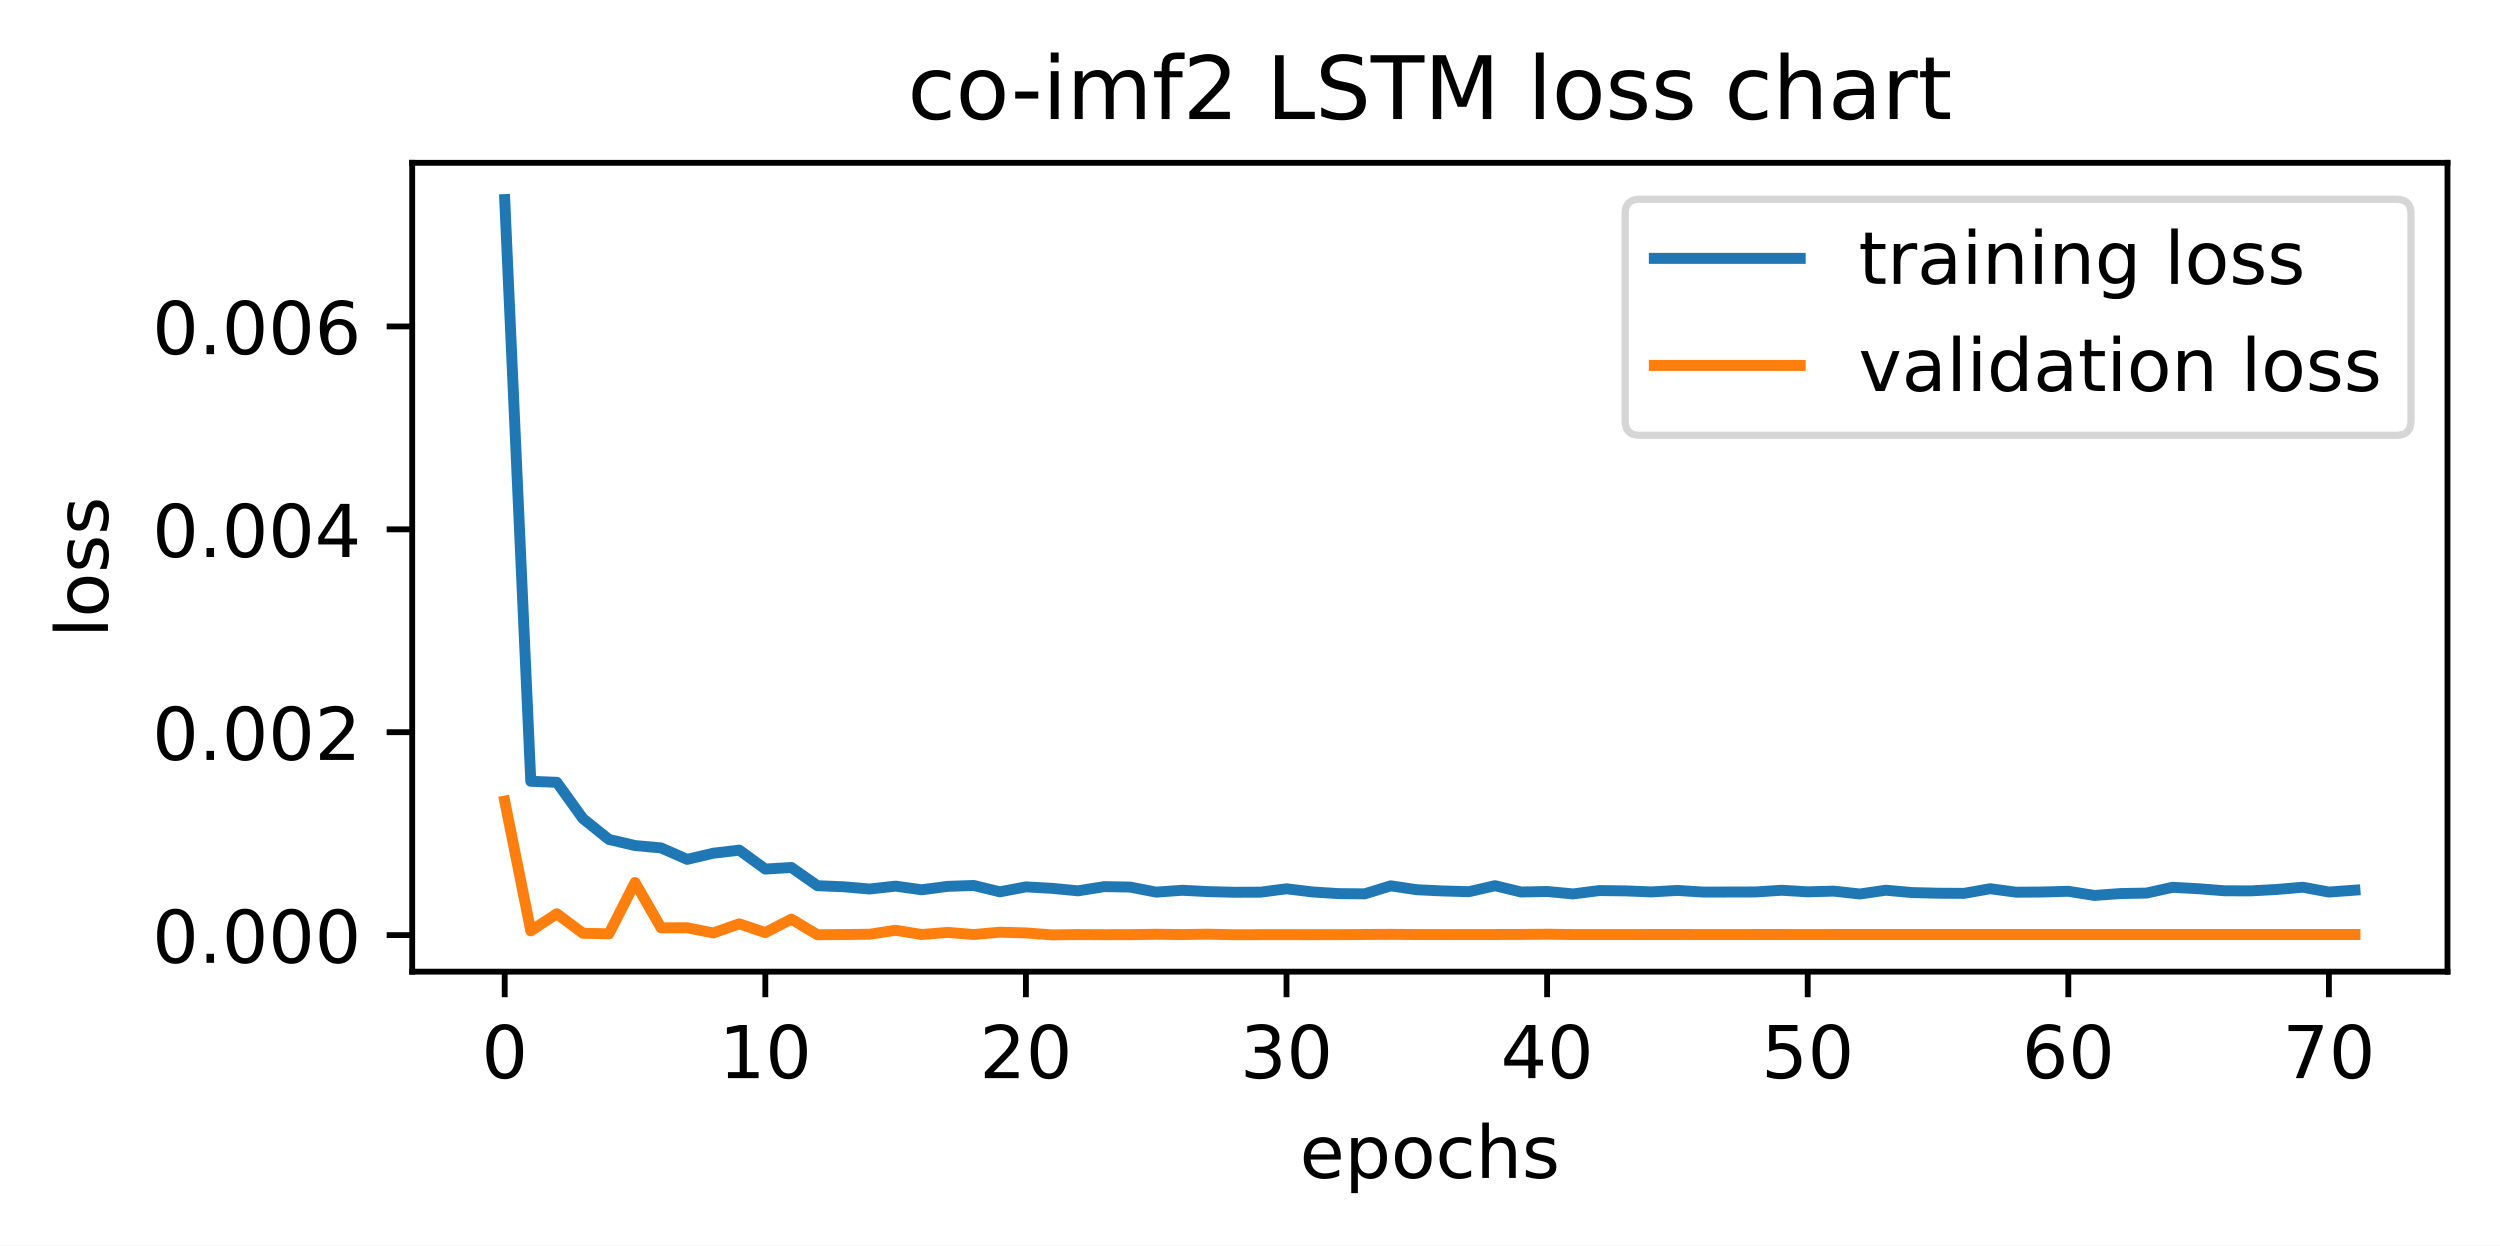
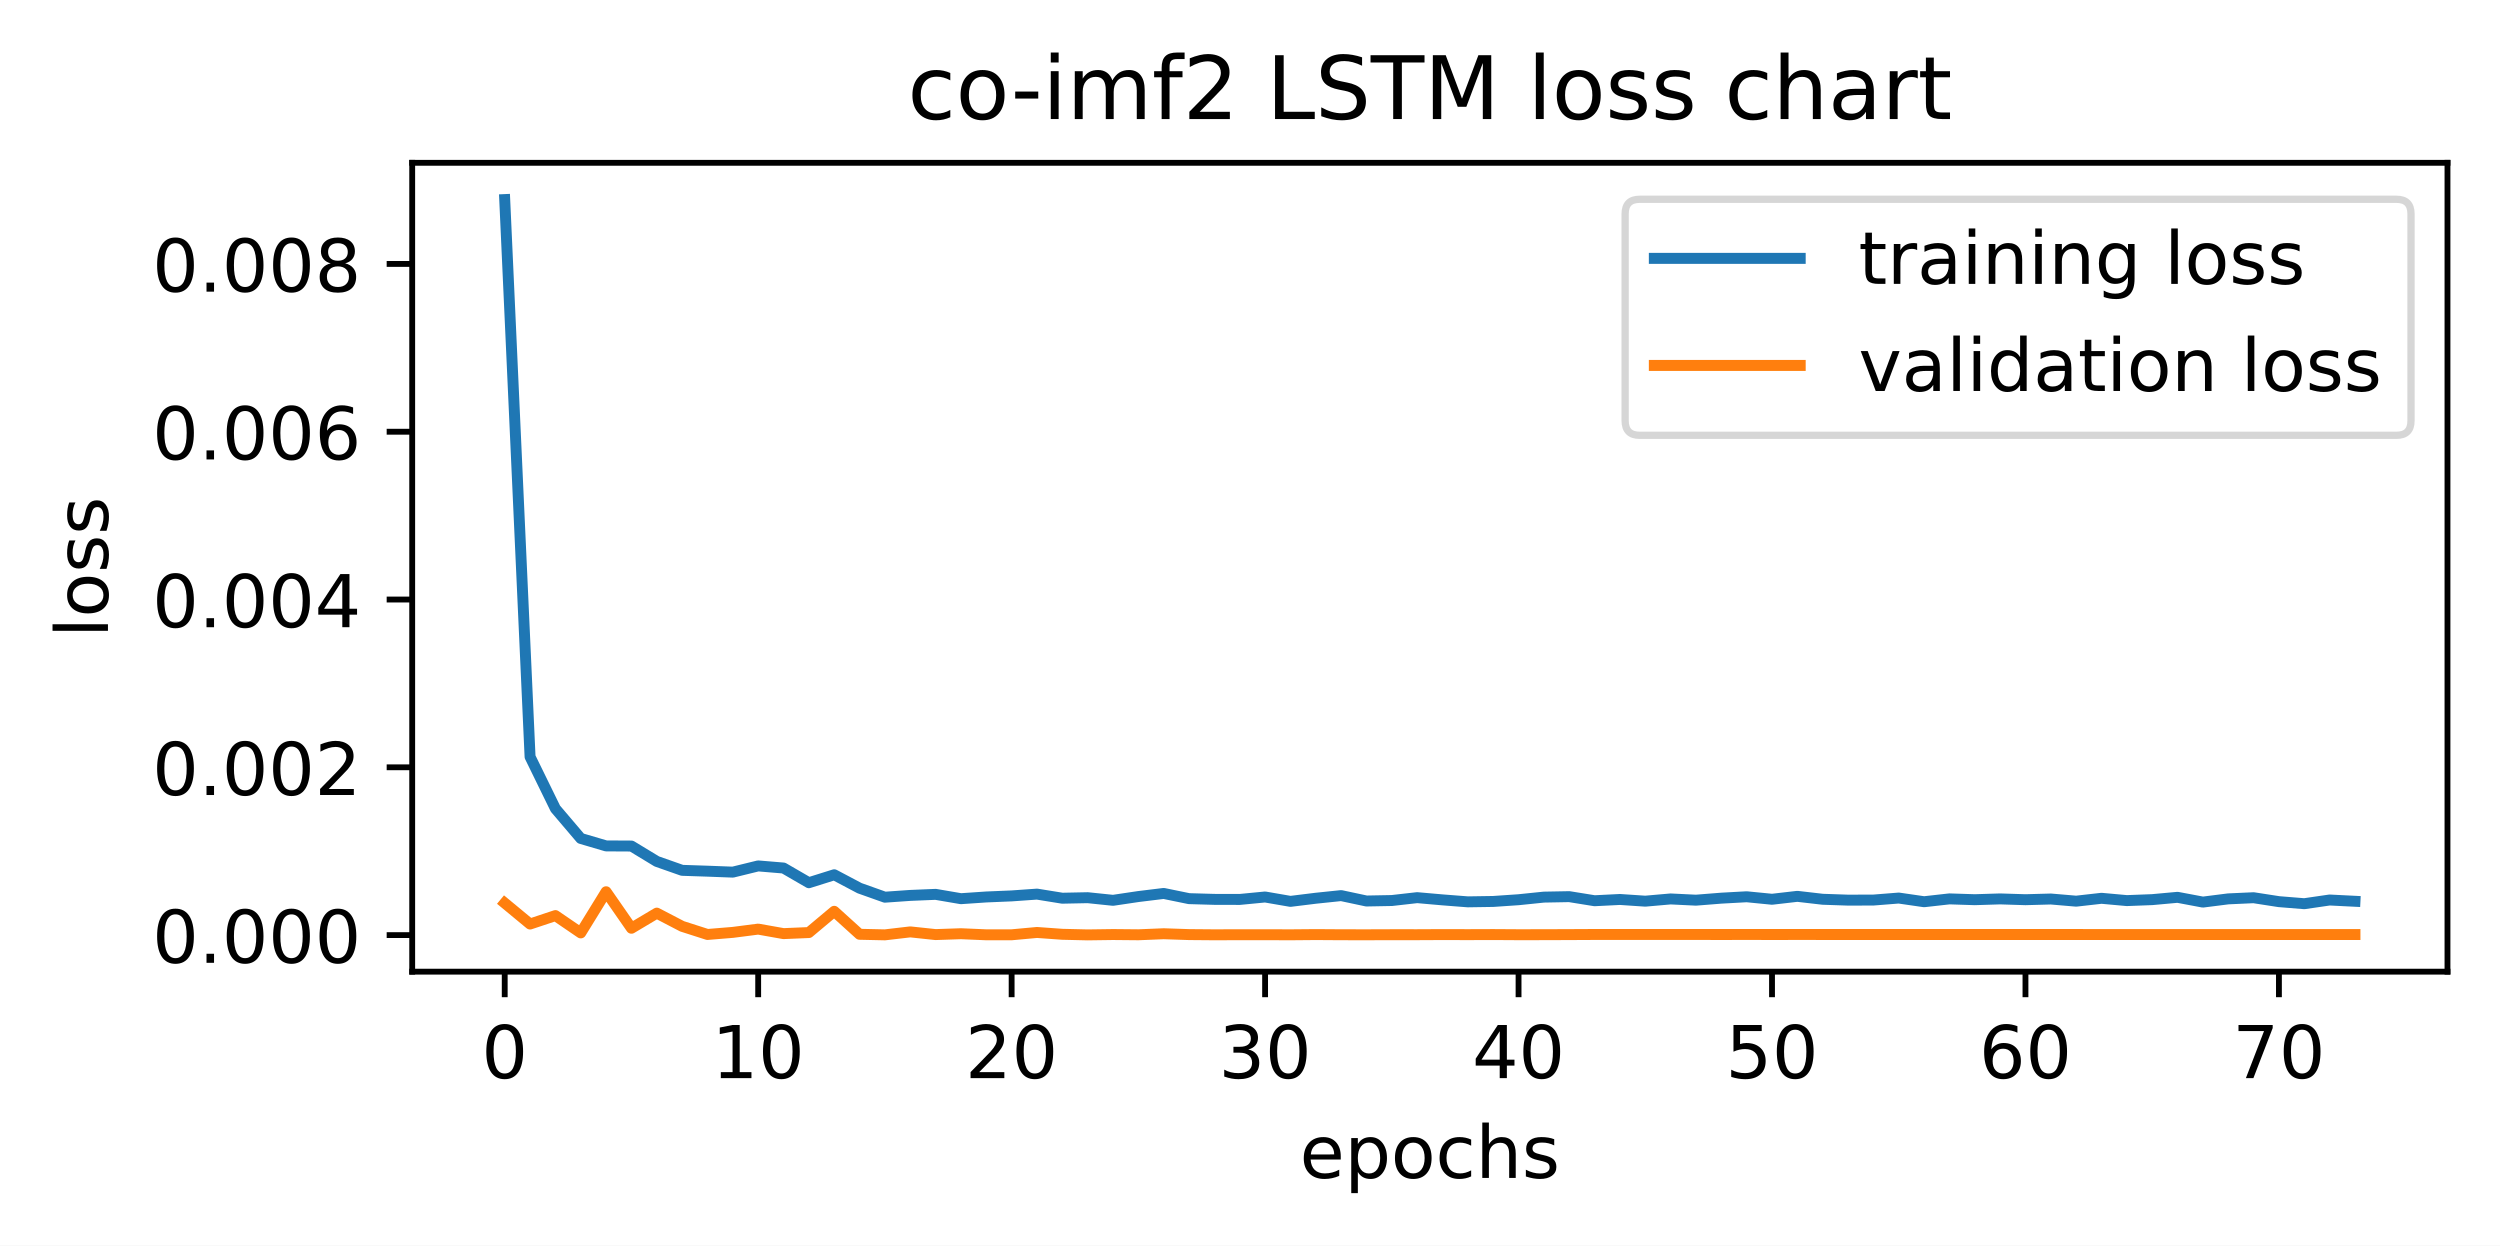
<svg xmlns="http://www.w3.org/2000/svg" xmlns:xlink="http://www.w3.org/1999/xlink" width="342.706pt" height="170.754pt" viewBox="0 0 342.706 170.754" version="1.1">
  <defs>
    <style type="text/css">*{stroke-linejoin: round; stroke-linecap: butt}</style>
  </defs>
  <g id="figure_1">
    <g id="patch_1">
      <path d="M -0 170.754  L 342.706 170.754  L 342.706 0  L -0 0  z " style="fill: #ffffff" />
    </g>
    <g id="axes_1">
      <g id="patch_2">
        <path d="M 56.506 133.198  L 335.506 133.198  L 335.506 22.318  L 56.506 22.318  z " style="fill: #ffffff" />
      </g>
      <g id="matplotlib.axis_1">
        <g id="xtick_1">
          <g id="line2d_1">
            <defs>
-               <path id="meb54464c4c" d="M 0 0  L 0 3.5  " style="stroke: #000000; stroke-width: 0.8" />
-             </defs>
-             <g>
-               <use xlink:href="#meb54464c4c" x="69.188" y="133.198" style="stroke: #000000; stroke-width: 0.8" />
+               <path id="m136aa51aa0" d="M 0 0  L 0 3.5  " style="stroke: #000000; stroke-width: 0.8" />
+             </defs>
+             <g>
+               <use xlink:href="#m136aa51aa0" x="69.188" y="133.198" style="stroke: #000000; stroke-width: 0.8" />
            </g>
          </g>
          <g id="text_1">
            <g transform="translate(66.00682 147.7966) scale(0.1 -0.1)">
              <defs>
                <path id="DejaVuSans-30" d="M 2034 4250  Q 1547 4250 1301 3770  Q 1056 3291 1056 2328  Q 1056 1369 1301 889  Q 1547 409 2034 409  Q 2525 409 2770 889  Q 3016 1369 3016 2328  Q 3016 3291 2770 3770  Q 2525 4250 2034 4250  z M 2034 4750  Q 2819 4750 3233 4129  Q 3647 3509 3647 2328  Q 3647 1150 3233 529  Q 2819 -91 2034 -91  Q 1250 -91 836 529  Q 422 1150 422 2328  Q 422 3509 836 4129  Q 1250 4750 2034 4750  z " transform="scale(0.015625)" />
              </defs>
              <use xlink:href="#DejaVuSans-30" />
            </g>
          </g>
        </g>
        <g id="xtick_2">
          <g id="line2d_2">
            <g>
-               <use xlink:href="#meb54464c4c" x="104.912" y="133.198" style="stroke: #000000; stroke-width: 0.8" />
+               <use xlink:href="#m136aa51aa0" x="103.933" y="133.198" style="stroke: #000000; stroke-width: 0.8" />
            </g>
          </g>
          <g id="text_2">
-             <g transform="translate(98.549 147.7966) scale(0.1 -0.1)">
+             <g transform="translate(97.57028 147.7966) scale(0.1 -0.1)">
              <defs>
                <path id="DejaVuSans-31" d="M 794 531  L 1825 531  L 1825 4091  L 703 3866  L 703 4441  L 1819 4666  L 2450 4666  L 2450 531  L 3481 531  L 3481 0  L 794 0  L 794 531  z " transform="scale(0.015625)" />
              </defs>
              <use xlink:href="#DejaVuSans-31" />
              <use xlink:href="#DejaVuSans-30" x="63.623" />
            </g>
          </g>
        </g>
        <g id="xtick_3">
          <g id="line2d_3">
            <g>
-               <use xlink:href="#meb54464c4c" x="140.635" y="133.198" style="stroke: #000000; stroke-width: 0.8" />
+               <use xlink:href="#m136aa51aa0" x="138.677" y="133.198" style="stroke: #000000; stroke-width: 0.8" />
            </g>
          </g>
          <g id="text_3">
-             <g transform="translate(134.2724 147.7966) scale(0.1 -0.1)">
+             <g transform="translate(132.315 147.7966) scale(0.1 -0.1)">
              <defs>
                <path id="DejaVuSans-32" d="M 1228 531  L 3431 531  L 3431 0  L 469 0  L 469 531  Q 828 903 1448 1529  Q 2069 2156 2228 2338  Q 2531 2678 2651 2914  Q 2772 3150 2772 3378  Q 2772 3750 2511 3984  Q 2250 4219 1831 4219  Q 1534 4219 1204 4116  Q 875 4013 500 3803  L 500 4441  Q 881 4594 1212 4672  Q 1544 4750 1819 4750  Q 2544 4750 2975 4387  Q 3406 4025 3406 3419  Q 3406 3131 3298 2873  Q 3191 2616 2906 2266  Q 2828 2175 2409 1742  Q 1991 1309 1228 531  z " transform="scale(0.015625)" />
              </defs>
              <use xlink:href="#DejaVuSans-32" />
              <use xlink:href="#DejaVuSans-30" x="63.623" />
            </g>
          </g>
        </g>
        <g id="xtick_4">
          <g id="line2d_4">
            <g>
-               <use xlink:href="#meb54464c4c" x="176.358" y="133.198" style="stroke: #000000; stroke-width: 0.8" />
+               <use xlink:href="#m136aa51aa0" x="173.422" y="133.198" style="stroke: #000000; stroke-width: 0.8" />
            </g>
          </g>
          <g id="text_4">
-             <g transform="translate(169.9959 147.7966) scale(0.1 -0.1)">
+             <g transform="translate(167.0597 147.7966) scale(0.1 -0.1)">
              <defs>
                <path id="DejaVuSans-33" d="M 2597 2516  Q 3050 2419 3304 2112  Q 3559 1806 3559 1356  Q 3559 666 3084 287  Q 2609 -91 1734 -91  Q 1441 -91 1130 -33  Q 819 25 488 141  L 488 750  Q 750 597 1062 519  Q 1375 441 1716 441  Q 2309 441 2620 675  Q 2931 909 2931 1356  Q 2931 1769 2642 2001  Q 2353 2234 1838 2234  L 1294 2234  L 1294 2753  L 1863 2753  Q 2328 2753 2575 2939  Q 2822 3125 2822 3475  Q 2822 3834 2567 4026  Q 2313 4219 1838 4219  Q 1578 4219 1281 4162  Q 984 4106 628 3988  L 628 4550  Q 988 4650 1302 4700  Q 1616 4750 1894 4750  Q 2613 4750 3031 4423  Q 3450 4097 3450 3541  Q 3450 3153 3228 2886  Q 3006 2619 2597 2516  z " transform="scale(0.015625)" />
              </defs>
              <use xlink:href="#DejaVuSans-33" />
              <use xlink:href="#DejaVuSans-30" x="63.623" />
            </g>
          </g>
        </g>
        <g id="xtick_5">
          <g id="line2d_5">
            <g>
-               <use xlink:href="#meb54464c4c" x="212.082" y="133.198" style="stroke: #000000; stroke-width: 0.8" />
+               <use xlink:href="#m136aa51aa0" x="208.167" y="133.198" style="stroke: #000000; stroke-width: 0.8" />
            </g>
          </g>
          <g id="text_5">
-             <g transform="translate(205.7193 147.7966) scale(0.1 -0.1)">
+             <g transform="translate(201.8044 147.7966) scale(0.1 -0.1)">
              <defs>
                <path id="DejaVuSans-34" d="M 2419 4116  L 825 1625  L 2419 1625  L 2419 4116  z M 2253 4666  L 3047 4666  L 3047 1625  L 3713 1625  L 3713 1100  L 3047 1100  L 3047 0  L 2419 0  L 2419 1100  L 313 1100  L 313 1709  L 2253 4666  z " transform="scale(0.015625)" />
              </defs>
              <use xlink:href="#DejaVuSans-34" />
              <use xlink:href="#DejaVuSans-30" x="63.623" />
            </g>
          </g>
        </g>
        <g id="xtick_6">
          <g id="line2d_6">
            <g>
-               <use xlink:href="#meb54464c4c" x="247.805" y="133.198" style="stroke: #000000; stroke-width: 0.8" />
+               <use xlink:href="#m136aa51aa0" x="242.912" y="133.198" style="stroke: #000000; stroke-width: 0.8" />
            </g>
          </g>
          <g id="text_6">
-             <g transform="translate(241.4427 147.7966) scale(0.1 -0.1)">
+             <g transform="translate(236.5491 147.7966) scale(0.1 -0.1)">
              <defs>
                <path id="DejaVuSans-35" d="M 691 4666  L 3169 4666  L 3169 4134  L 1269 4134  L 1269 2991  Q 1406 3038 1543 3061  Q 1681 3084 1819 3084  Q 2600 3084 3056 2656  Q 3513 2228 3513 1497  Q 3513 744 3044 326  Q 2575 -91 1722 -91  Q 1428 -91 1123 -41  Q 819 9 494 109  L 494 744  Q 775 591 1075 516  Q 1375 441 1709 441  Q 2250 441 2565 725  Q 2881 1009 2881 1497  Q 2881 1984 2565 2268  Q 2250 2553 1709 2553  Q 1456 2553 1204 2497  Q 953 2441 691 2322  L 691 4666  z " transform="scale(0.015625)" />
              </defs>
              <use xlink:href="#DejaVuSans-35" />
              <use xlink:href="#DejaVuSans-30" x="63.623" />
            </g>
          </g>
        </g>
        <g id="xtick_7">
          <g id="line2d_7">
            <g>
-               <use xlink:href="#meb54464c4c" x="283.529" y="133.198" style="stroke: #000000; stroke-width: 0.8" />
+               <use xlink:href="#m136aa51aa0" x="277.656" y="133.198" style="stroke: #000000; stroke-width: 0.8" />
            </g>
          </g>
          <g id="text_7">
-             <g transform="translate(277.1662 147.7966) scale(0.1 -0.1)">
+             <g transform="translate(271.2938 147.7966) scale(0.1 -0.1)">
              <defs>
                <path id="DejaVuSans-36" d="M 2113 2584  Q 1688 2584 1439 2293  Q 1191 2003 1191 1497  Q 1191 994 1439 701  Q 1688 409 2113 409  Q 2538 409 2786 701  Q 3034 994 3034 1497  Q 3034 2003 2786 2293  Q 2538 2584 2113 2584  z M 3366 4563  L 3366 3988  Q 3128 4100 2886 4159  Q 2644 4219 2406 4219  Q 1781 4219 1451 3797  Q 1122 3375 1075 2522  Q 1259 2794 1537 2939  Q 1816 3084 2150 3084  Q 2853 3084 3261 2657  Q 3669 2231 3669 1497  Q 3669 778 3244 343  Q 2819 -91 2113 -91  Q 1303 -91 875 529  Q 447 1150 447 2328  Q 447 3434 972 4092  Q 1497 4750 2381 4750  Q 2619 4750 2861 4703  Q 3103 4656 3366 4563  z " transform="scale(0.015625)" />
              </defs>
              <use xlink:href="#DejaVuSans-36" />
              <use xlink:href="#DejaVuSans-30" x="63.623" />
            </g>
          </g>
        </g>
        <g id="xtick_8">
          <g id="line2d_8">
            <g>
-               <use xlink:href="#meb54464c4c" x="319.252" y="133.198" style="stroke: #000000; stroke-width: 0.8" />
+               <use xlink:href="#m136aa51aa0" x="312.401" y="133.198" style="stroke: #000000; stroke-width: 0.8" />
            </g>
          </g>
          <g id="text_8">
-             <g transform="translate(312.8896 147.7966) scale(0.1 -0.1)">
+             <g transform="translate(306.0385 147.7966) scale(0.1 -0.1)">
              <defs>
                <path id="DejaVuSans-37" d="M 525 4666  L 3525 4666  L 3525 4397  L 1831 0  L 1172 0  L 2766 4134  L 525 4134  L 525 4666  z " transform="scale(0.015625)" />
              </defs>
              <use xlink:href="#DejaVuSans-37" />
              <use xlink:href="#DejaVuSans-30" x="63.623" />
            </g>
          </g>
        </g>
        <g id="text_9">
          <g transform="translate(178.1734 161.4747) scale(0.1 -0.1)">
            <defs>
              <path id="DejaVuSans-65" d="M 3597 1894  L 3597 1613  L 953 1613  Q 991 1019 1311 708  Q 1631 397 2203 397  Q 2534 397 2845 478  Q 3156 559 3463 722  L 3463 178  Q 3153 47 2828 -22  Q 2503 -91 2169 -91  Q 1331 -91 842 396  Q 353 884 353 1716  Q 353 2575 817 3079  Q 1281 3584 2069 3584  Q 2775 3584 3186 3129  Q 3597 2675 3597 1894  z M 3022 2063  Q 3016 2534 2758 2815  Q 2500 3097 2075 3097  Q 1594 3097 1305 2825  Q 1016 2553 972 2059  L 3022 2063  z " transform="scale(0.015625)" />
              <path id="DejaVuSans-70" d="M 1159 525  L 1159 -1331  L 581 -1331  L 581 3500  L 1159 3500  L 1159 2969  Q 1341 3281 1617 3432  Q 1894 3584 2278 3584  Q 2916 3584 3314 3078  Q 3713 2572 3713 1747  Q 3713 922 3314 415  Q 2916 -91 2278 -91  Q 1894 -91 1617 61  Q 1341 213 1159 525  z M 3116 1747  Q 3116 2381 2855 2742  Q 2594 3103 2138 3103  Q 1681 3103 1420 2742  Q 1159 2381 1159 1747  Q 1159 1113 1420 752  Q 1681 391 2138 391  Q 2594 391 2855 752  Q 3116 1113 3116 1747  z " transform="scale(0.015625)" />
              <path id="DejaVuSans-6f" d="M 1959 3097  Q 1497 3097 1228 2736  Q 959 2375 959 1747  Q 959 1119 1226 758  Q 1494 397 1959 397  Q 2419 397 2687 759  Q 2956 1122 2956 1747  Q 2956 2369 2687 2733  Q 2419 3097 1959 3097  z M 1959 3584  Q 2709 3584 3137 3096  Q 3566 2609 3566 1747  Q 3566 888 3137 398  Q 2709 -91 1959 -91  Q 1206 -91 779 398  Q 353 888 353 1747  Q 353 2609 779 3096  Q 1206 3584 1959 3584  z " transform="scale(0.015625)" />
              <path id="DejaVuSans-63" d="M 3122 3366  L 3122 2828  Q 2878 2963 2633 3030  Q 2388 3097 2138 3097  Q 1578 3097 1268 2742  Q 959 2388 959 1747  Q 959 1106 1268 751  Q 1578 397 2138 397  Q 2388 397 2633 464  Q 2878 531 3122 666  L 3122 134  Q 2881 22 2623 -34  Q 2366 -91 2075 -91  Q 1284 -91 818 406  Q 353 903 353 1747  Q 353 2603 823 3093  Q 1294 3584 2113 3584  Q 2378 3584 2631 3529  Q 2884 3475 3122 3366  z " transform="scale(0.015625)" />
              <path id="DejaVuSans-68" d="M 3513 2113  L 3513 0  L 2938 0  L 2938 2094  Q 2938 2591 2744 2837  Q 2550 3084 2163 3084  Q 1697 3084 1428 2787  Q 1159 2491 1159 1978  L 1159 0  L 581 0  L 581 4863  L 1159 4863  L 1159 2956  Q 1366 3272 1645 3428  Q 1925 3584 2291 3584  Q 2894 3584 3203 3211  Q 3513 2838 3513 2113  z " transform="scale(0.015625)" />
              <path id="DejaVuSans-73" d="M 2834 3397  L 2834 2853  Q 2591 2978 2328 3040  Q 2066 3103 1784 3103  Q 1356 3103 1142 2972  Q 928 2841 928 2578  Q 928 2378 1081 2264  Q 1234 2150 1697 2047  L 1894 2003  Q 2506 1872 2764 1633  Q 3022 1394 3022 966  Q 3022 478 2636 193  Q 2250 -91 1575 -91  Q 1294 -91 989 -36  Q 684 19 347 128  L 347 722  Q 666 556 975 473  Q 1284 391 1588 391  Q 1994 391 2212 530  Q 2431 669 2431 922  Q 2431 1156 2273 1281  Q 2116 1406 1581 1522  L 1381 1569  Q 847 1681 609 1914  Q 372 2147 372 2553  Q 372 3047 722 3315  Q 1072 3584 1716 3584  Q 2034 3584 2315 3537  Q 2597 3491 2834 3397  z " transform="scale(0.015625)" />
            </defs>
            <use xlink:href="#DejaVuSans-65" />
            <use xlink:href="#DejaVuSans-70" x="61.523" />
            <use xlink:href="#DejaVuSans-6f" x="125" />
            <use xlink:href="#DejaVuSans-63" x="186.182" />
            <use xlink:href="#DejaVuSans-68" x="241.162" />
            <use xlink:href="#DejaVuSans-73" x="304.541" />
          </g>
        </g>
      </g>
      <g id="matplotlib.axis_2">
        <g id="ytick_1">
          <g id="line2d_9">
            <defs>
-               <path id="m04c1cbda6d" d="M 0 0  L -3.5 0  " style="stroke: #000000; stroke-width: 0.8" />
-             </defs>
-             <g>
-               <use xlink:href="#m04c1cbda6d" x="56.506" y="128.186" style="stroke: #000000; stroke-width: 0.8" />
+               <path id="m7f3aa2894d" d="M 0 0  L -3.5 0  " style="stroke: #000000; stroke-width: 0.8" />
+             </defs>
+             <g>
+               <use xlink:href="#m7f3aa2894d" x="56.506" y="128.185" style="stroke: #000000; stroke-width: 0.8" />
            </g>
          </g>
          <g id="text_10">
-             <g transform="translate(20.87813 131.9852) scale(0.1 -0.1)">
+             <g transform="translate(20.87813 131.9842) scale(0.1 -0.1)">
              <defs>
                <path id="DejaVuSans-2e" d="M 684 794  L 1344 794  L 1344 0  L 684 0  L 684 794  z " transform="scale(0.015625)" />
              </defs>
              <use xlink:href="#DejaVuSans-30" />
              <use xlink:href="#DejaVuSans-2e" x="63.623" />
              <use xlink:href="#DejaVuSans-30" x="95.41" />
              <use xlink:href="#DejaVuSans-30" x="159.033" />
              <use xlink:href="#DejaVuSans-30" x="222.656" />
            </g>
          </g>
        </g>
        <g id="ytick_2">
          <g id="line2d_10">
            <g>
-               <use xlink:href="#m04c1cbda6d" x="56.506" y="100.373" style="stroke: #000000; stroke-width: 0.8" />
+               <use xlink:href="#m7f3aa2894d" x="56.506" y="105.184" style="stroke: #000000; stroke-width: 0.8" />
            </g>
          </g>
          <g id="text_11">
-             <g transform="translate(20.87813 104.1722) scale(0.1 -0.1)">
+             <g transform="translate(20.87813 108.9834) scale(0.1 -0.1)">
              <use xlink:href="#DejaVuSans-30" />
              <use xlink:href="#DejaVuSans-2e" x="63.623" />
              <use xlink:href="#DejaVuSans-30" x="95.41" />
              <use xlink:href="#DejaVuSans-30" x="159.033" />
              <use xlink:href="#DejaVuSans-32" x="222.656" />
            </g>
          </g>
        </g>
        <g id="ytick_3">
          <g id="line2d_11">
            <g>
-               <use xlink:href="#m04c1cbda6d" x="56.506" y="72.56" style="stroke: #000000; stroke-width: 0.8" />
+               <use xlink:href="#m7f3aa2894d" x="56.506" y="82.183" style="stroke: #000000; stroke-width: 0.8" />
            </g>
          </g>
          <g id="text_12">
-             <g transform="translate(20.87813 76.35913) scale(0.1 -0.1)">
+             <g transform="translate(20.87813 85.98247) scale(0.1 -0.1)">
              <use xlink:href="#DejaVuSans-30" />
              <use xlink:href="#DejaVuSans-2e" x="63.623" />
              <use xlink:href="#DejaVuSans-30" x="95.41" />
              <use xlink:href="#DejaVuSans-30" x="159.033" />
              <use xlink:href="#DejaVuSans-34" x="222.656" />
            </g>
          </g>
        </g>
        <g id="ytick_4">
          <g id="line2d_12">
            <g>
-               <use xlink:href="#m04c1cbda6d" x="56.506" y="44.747" style="stroke: #000000; stroke-width: 0.8" />
+               <use xlink:href="#m7f3aa2894d" x="56.506" y="59.182" style="stroke: #000000; stroke-width: 0.8" />
            </g>
          </g>
          <g id="text_13">
-             <g transform="translate(20.87813 48.54611) scale(0.1 -0.1)">
+             <g transform="translate(20.87813 62.98158) scale(0.1 -0.1)">
              <use xlink:href="#DejaVuSans-30" />
              <use xlink:href="#DejaVuSans-2e" x="63.623" />
              <use xlink:href="#DejaVuSans-30" x="95.41" />
              <use xlink:href="#DejaVuSans-30" x="159.033" />
              <use xlink:href="#DejaVuSans-36" x="222.656" />
            </g>
          </g>
        </g>
-         <g id="text_14">
+         <g id="ytick_5">
+           <g id="line2d_13">
+             <g>
+               <use xlink:href="#m7f3aa2894d" x="56.506" y="36.181" style="stroke: #000000; stroke-width: 0.8" />
+             </g>
+           </g>
+           <g id="text_14">
+             <g transform="translate(20.87813 39.98069) scale(0.1 -0.1)">
+               <defs>
+                 <path id="DejaVuSans-38" d="M 2034 2216  Q 1584 2216 1326 1975  Q 1069 1734 1069 1313  Q 1069 891 1326 650  Q 1584 409 2034 409  Q 2484 409 2743 651  Q 3003 894 3003 1313  Q 3003 1734 2745 1975  Q 2488 2216 2034 2216  z M 1403 2484  Q 997 2584 770 2862  Q 544 3141 544 3541  Q 544 4100 942 4425  Q 1341 4750 2034 4750  Q 2731 4750 3128 4425  Q 3525 4100 3525 3541  Q 3525 3141 3298 2862  Q 3072 2584 2669 2484  Q 3125 2378 3379 2068  Q 3634 1759 3634 1313  Q 3634 634 3220 271  Q 2806 -91 2034 -91  Q 1263 -91 848 271  Q 434 634 434 1313  Q 434 1759 690 2068  Q 947 2378 1403 2484  z M 1172 3481  Q 1172 3119 1398 2916  Q 1625 2713 2034 2713  Q 2441 2713 2670 2916  Q 2900 3119 2900 3481  Q 2900 3844 2670 4047  Q 2441 4250 2034 4250  Q 1625 4250 1398 4047  Q 1172 3844 1172 3481  z " transform="scale(0.015625)" />
+               </defs>
+               <use xlink:href="#DejaVuSans-30" />
+               <use xlink:href="#DejaVuSans-2e" x="63.623" />
+               <use xlink:href="#DejaVuSans-30" x="95.41" />
+               <use xlink:href="#DejaVuSans-30" x="159.033" />
+               <use xlink:href="#DejaVuSans-38" x="222.656" />
+             </g>
+           </g>
+         </g>
+         <g id="text_15">
          <g transform="translate(14.79844 87.41594) rotate(-90) scale(0.1 -0.1)">
            <defs>
              <path id="DejaVuSans-6c" d="M 603 4863  L 1178 4863  L 1178 0  L 603 0  L 603 4863  z " transform="scale(0.015625)" />
            </defs>
            <use xlink:href="#DejaVuSans-6c" />
            <use xlink:href="#DejaVuSans-6f" x="27.783" />
            <use xlink:href="#DejaVuSans-73" x="88.965" />
            <use xlink:href="#DejaVuSans-73" x="141.064" />
          </g>
        </g>
      </g>
-       <g id="line2d_13">
-         <path d="M 69.188 27.358  L 72.76 107.101  L 76.333 107.242  L 79.905 112.212  L 83.477 115.074  L 87.05 115.912  L 90.622 116.233  L 94.194 117.804  L 97.767 116.962  L 101.339 116.539  L 104.912 119.134  L 108.484 118.915  L 112.056 121.415  L 115.629 121.56  L 119.201 121.867  L 122.773 121.474  L 126.346 121.974  L 129.918 121.502  L 133.49 121.383  L 137.063 122.253  L 140.635 121.576  L 144.207 121.776  L 147.78 122.117  L 151.352 121.542  L 154.924 121.602  L 158.497 122.296  L 162.069 122.041  L 165.641 122.225  L 169.214 122.313  L 172.786 122.299  L 176.358 121.838  L 179.931 122.271  L 183.503 122.499  L 187.075 122.531  L 190.648 121.431  L 194.22 121.966  L 197.792 122.135  L 201.365 122.237  L 204.937 121.412  L 208.509 122.278  L 212.082 122.208  L 215.654 122.541  L 219.226 122.082  L 222.799 122.124  L 226.371 122.264  L 229.944 122.062  L 233.516 122.289  L 237.088 122.28  L 240.661 122.271  L 244.233 122.038  L 247.805 122.254  L 251.378 122.156  L 254.95 122.55  L 258.522 122.033  L 262.095 122.355  L 265.667 122.444  L 269.239 122.466  L 272.812 121.827  L 276.384 122.304  L 279.956 122.28  L 283.529 122.178  L 287.101 122.75  L 290.673 122.491  L 294.246 122.425  L 297.818 121.635  L 301.39 121.83  L 304.963 122.112  L 308.535 122.124  L 312.107 121.93  L 315.68 121.623  L 319.252 122.284  L 322.824 122.023  " clip-path="url(#p1da1fa9b1d)" style="fill: none; stroke: #1f77b4; stroke-width: 1.5; stroke-linecap: square" />
-       </g>
      <g id="line2d_14">
-         <path d="M 69.188 109.819  L 72.76 127.601  L 76.333 125.26  L 79.905 127.931  L 83.477 128.011  L 87.05 120.976  L 90.622 127.184  L 94.194 127.179  L 97.767 127.891  L 101.339 126.64  L 104.912 127.844  L 108.484 125.997  L 112.056 128.135  L 115.629 128.108  L 119.201 128.07  L 122.773 127.522  L 126.346 128.104  L 129.918 127.815  L 133.49 128.107  L 137.063 127.789  L 140.635 127.886  L 144.207 128.158  L 147.78 128.111  L 151.352 128.133  L 154.924 128.123  L 158.497 128.072  L 162.069 128.111  L 165.641 128.061  L 169.214 128.138  L 172.786 128.13  L 176.358 128.128  L 179.931 128.132  L 183.503 128.125  L 187.075 128.102  L 190.648 128.083  L 194.22 128.108  L 197.792 128.112  L 201.365 128.107  L 204.937 128.105  L 208.509 128.095  L 212.082 128.066  L 215.654 128.11  L 219.226 128.108  L 222.799 128.106  L 226.371 128.103  L 229.944 128.103  L 233.516 128.105  L 237.088 128.106  L 240.661 128.104  L 244.233 128.104  L 247.805 128.106  L 251.378 128.104  L 254.95 128.104  L 258.522 128.104  L 262.095 128.104  L 265.667 128.104  L 269.239 128.104  L 272.812 128.104  L 276.384 128.104  L 279.956 128.104  L 283.529 128.104  L 287.101 128.104  L 290.673 128.104  L 294.246 128.104  L 297.818 128.104  L 301.39 128.104  L 304.963 128.104  L 308.535 128.104  L 312.107 128.104  L 315.68 128.104  L 319.252 128.104  L 322.824 128.104  " clip-path="url(#p1da1fa9b1d)" style="fill: none; stroke: #ff7f0e; stroke-width: 1.5; stroke-linecap: square" />
+         <path d="M 69.188 27.358  L 72.663 103.745  L 76.137 110.85  L 79.611 114.935  L 83.086 115.959  L 86.56 115.978  L 90.035 118.086  L 93.509 119.308  L 96.984 119.423  L 100.458 119.554  L 103.933 118.702  L 107.407 118.992  L 110.882 121.005  L 114.356 119.915  L 117.831 121.753  L 121.305 122.989  L 124.78 122.745  L 128.254 122.6  L 131.729 123.194  L 135.203 122.958  L 138.677 122.813  L 142.152 122.567  L 145.626 123.129  L 149.101 123.057  L 152.575 123.418  L 156.05 122.901  L 159.524 122.475  L 162.999 123.189  L 166.473 123.288  L 169.948 123.297  L 173.422 122.962  L 176.897 123.562  L 180.371 123.133  L 183.846 122.771  L 187.32 123.512  L 190.795 123.446  L 194.269 123.052  L 197.743 123.357  L 201.218 123.627  L 204.692 123.573  L 208.167 123.336  L 211.641 122.979  L 215.116 122.914  L 218.59 123.475  L 222.065 123.302  L 225.539 123.534  L 229.014 123.229  L 232.488 123.398  L 235.963 123.122  L 239.437 122.931  L 242.912 123.273  L 246.386 122.872  L 249.861 123.274  L 253.335 123.393  L 256.809 123.382  L 260.284 123.107  L 263.758 123.611  L 267.233 123.221  L 270.707 123.333  L 274.182 123.224  L 277.656 123.334  L 281.131 123.238  L 284.605 123.534  L 288.08 123.141  L 291.554 123.456  L 295.029 123.324  L 298.503 123.007  L 301.978 123.661  L 305.452 123.22  L 308.927 123.062  L 312.401 123.6  L 315.875 123.882  L 319.35 123.375  L 322.824 123.549  " clip-path="url(#pbb3c9adc54)" style="fill: none; stroke: #1f77b4; stroke-width: 1.5; stroke-linecap: square" />
+       </g>
+       <g id="line2d_15">
+         <path d="M 69.188 123.794  L 72.663 126.668  L 76.137 125.512  L 79.611 127.885  L 83.086 122.243  L 86.56 127.246  L 90.035 125.175  L 93.509 126.984  L 96.984 128.099  L 100.458 127.814  L 103.933 127.365  L 107.407 127.983  L 110.882 127.837  L 114.356 124.925  L 117.831 128.074  L 121.305 128.152  L 124.78 127.745  L 128.254 128.115  L 131.729 127.996  L 135.203 128.145  L 138.677 128.143  L 142.152 127.825  L 145.626 128.075  L 149.101 128.158  L 152.575 128.109  L 156.05 128.142  L 159.524 127.999  L 162.999 128.116  L 166.473 128.145  L 169.948 128.133  L 173.422 128.132  L 176.897 128.145  L 180.371 128.114  L 183.846 128.138  L 187.32 128.143  L 190.795 128.131  L 194.269 128.132  L 197.743 128.115  L 201.218 128.124  L 204.692 128.112  L 208.167 128.134  L 211.641 128.129  L 215.116 128.117  L 218.59 128.1  L 222.065 128.102  L 225.539 128.102  L 229.014 128.099  L 232.488 128.101  L 235.963 128.104  L 239.437 128.101  L 242.912 128.104  L 246.386 128.102  L 249.861 128.103  L 253.335 128.104  L 256.809 128.104  L 260.284 128.104  L 263.758 128.104  L 267.233 128.104  L 270.707 128.104  L 274.182 128.104  L 277.656 128.104  L 281.131 128.104  L 284.605 128.104  L 288.08 128.105  L 291.554 128.105  L 295.029 128.105  L 298.503 128.105  L 301.978 128.105  L 305.452 128.105  L 308.927 128.105  L 312.401 128.105  L 315.875 128.105  L 319.35 128.105  L 322.824 128.105  " clip-path="url(#pbb3c9adc54)" style="fill: none; stroke: #ff7f0e; stroke-width: 1.5; stroke-linecap: square" />
      </g>
      <g id="patch_3">
        <path d="M 56.506 133.198  L 56.506 22.318  " style="fill: none; stroke: #000000; stroke-width: 0.8; stroke-linejoin: miter; stroke-linecap: square" />
      </g>
      <g id="patch_4">
        <path d="M 335.506 133.198  L 335.506 22.318  " style="fill: none; stroke: #000000; stroke-width: 0.8; stroke-linejoin: miter; stroke-linecap: square" />
      </g>
      <g id="patch_5">
        <path d="M 56.506 133.198  L 335.506 133.198  " style="fill: none; stroke: #000000; stroke-width: 0.8; stroke-linejoin: miter; stroke-linecap: square" />
      </g>
      <g id="patch_6">
        <path d="M 56.506 22.318  L 335.506 22.318  " style="fill: none; stroke: #000000; stroke-width: 0.8; stroke-linejoin: miter; stroke-linecap: square" />
      </g>
-       <g id="text_15">
+       <g id="text_16">
        <g transform="translate(124.4169 16.31812) scale(0.12 -0.12)">
          <defs>
            <path id="DejaVuSans-2d" d="M 313 2009  L 1997 2009  L 1997 1497  L 313 1497  L 313 2009  z " transform="scale(0.015625)" />
            <path id="DejaVuSans-69" d="M 603 3500  L 1178 3500  L 1178 0  L 603 0  L 603 3500  z M 603 4863  L 1178 4863  L 1178 4134  L 603 4134  L 603 4863  z " transform="scale(0.015625)" />
            <path id="DejaVuSans-6d" d="M 3328 2828  Q 3544 3216 3844 3400  Q 4144 3584 4550 3584  Q 5097 3584 5394 3201  Q 5691 2819 5691 2113  L 5691 0  L 5113 0  L 5113 2094  Q 5113 2597 4934 2840  Q 4756 3084 4391 3084  Q 3944 3084 3684 2787  Q 3425 2491 3425 1978  L 3425 0  L 2847 0  L 2847 2094  Q 2847 2600 2669 2842  Q 2491 3084 2119 3084  Q 1678 3084 1418 2786  Q 1159 2488 1159 1978  L 1159 0  L 581 0  L 581 3500  L 1159 3500  L 1159 2956  Q 1356 3278 1631 3431  Q 1906 3584 2284 3584  Q 2666 3584 2933 3390  Q 3200 3197 3328 2828  z " transform="scale(0.015625)" />
            <path id="DejaVuSans-66" d="M 2375 4863  L 2375 4384  L 1825 4384  Q 1516 4384 1395 4259  Q 1275 4134 1275 3809  L 1275 3500  L 2222 3500  L 2222 3053  L 1275 3053  L 1275 0  L 697 0  L 697 3053  L 147 3053  L 147 3500  L 697 3500  L 697 3744  Q 697 4328 969 4595  Q 1241 4863 1831 4863  L 2375 4863  z " transform="scale(0.015625)" />
            <path id="DejaVuSans-20" transform="scale(0.015625)" />
            <path id="DejaVuSans-4c" d="M 628 4666  L 1259 4666  L 1259 531  L 3531 531  L 3531 0  L 628 0  L 628 4666  z " transform="scale(0.015625)" />
            <path id="DejaVuSans-53" d="M 3425 4513  L 3425 3897  Q 3066 4069 2747 4153  Q 2428 4238 2131 4238  Q 1616 4238 1336 4038  Q 1056 3838 1056 3469  Q 1056 3159 1242 3001  Q 1428 2844 1947 2747  L 2328 2669  Q 3034 2534 3370 2195  Q 3706 1856 3706 1288  Q 3706 609 3251 259  Q 2797 -91 1919 -91  Q 1588 -91 1214 -16  Q 841 59 441 206  L 441 856  Q 825 641 1194 531  Q 1563 422 1919 422  Q 2459 422 2753 634  Q 3047 847 3047 1241  Q 3047 1584 2836 1778  Q 2625 1972 2144 2069  L 1759 2144  Q 1053 2284 737 2584  Q 422 2884 422 3419  Q 422 4038 858 4394  Q 1294 4750 2059 4750  Q 2388 4750 2728 4690  Q 3069 4631 3425 4513  z " transform="scale(0.015625)" />
            <path id="DejaVuSans-54" d="M -19 4666  L 3928 4666  L 3928 4134  L 2272 4134  L 2272 0  L 1638 0  L 1638 4134  L -19 4134  L -19 4666  z " transform="scale(0.015625)" />
            <path id="DejaVuSans-4d" d="M 628 4666  L 1569 4666  L 2759 1491  L 3956 4666  L 4897 4666  L 4897 0  L 4281 0  L 4281 4097  L 3078 897  L 2444 897  L 1241 4097  L 1241 0  L 628 0  L 628 4666  z " transform="scale(0.015625)" />
            <path id="DejaVuSans-61" d="M 2194 1759  Q 1497 1759 1228 1600  Q 959 1441 959 1056  Q 959 750 1161 570  Q 1363 391 1709 391  Q 2188 391 2477 730  Q 2766 1069 2766 1631  L 2766 1759  L 2194 1759  z M 3341 1997  L 3341 0  L 2766 0  L 2766 531  Q 2569 213 2275 61  Q 1981 -91 1556 -91  Q 1019 -91 701 211  Q 384 513 384 1019  Q 384 1609 779 1909  Q 1175 2209 1959 2209  L 2766 2209  L 2766 2266  Q 2766 2663 2505 2880  Q 2244 3097 1772 3097  Q 1472 3097 1187 3025  Q 903 2953 641 2809  L 641 3341  Q 956 3463 1253 3523  Q 1550 3584 1831 3584  Q 2591 3584 2966 3190  Q 3341 2797 3341 1997  z " transform="scale(0.015625)" />
            <path id="DejaVuSans-72" d="M 2631 2963  Q 2534 3019 2420 3045  Q 2306 3072 2169 3072  Q 1681 3072 1420 2755  Q 1159 2438 1159 1844  L 1159 0  L 581 0  L 581 3500  L 1159 3500  L 1159 2956  Q 1341 3275 1631 3429  Q 1922 3584 2338 3584  Q 2397 3584 2469 3576  Q 2541 3569 2628 3553  L 2631 2963  z " transform="scale(0.015625)" />
            <path id="DejaVuSans-74" d="M 1172 4494  L 1172 3500  L 2356 3500  L 2356 3053  L 1172 3053  L 1172 1153  Q 1172 725 1289 603  Q 1406 481 1766 481  L 2356 481  L 2356 0  L 1766 0  Q 1100 0 847 248  Q 594 497 594 1153  L 594 3053  L 172 3053  L 172 3500  L 594 3500  L 594 4494  L 1172 4494  z " transform="scale(0.015625)" />
          </defs>
          <use xlink:href="#DejaVuSans-63" />
          <use xlink:href="#DejaVuSans-6f" x="54.98" />
          <use xlink:href="#DejaVuSans-2d" x="118.037" />
          <use xlink:href="#DejaVuSans-69" x="154.121" />
          <use xlink:href="#DejaVuSans-6d" x="181.904" />
          <use xlink:href="#DejaVuSans-66" x="279.316" />
          <use xlink:href="#DejaVuSans-32" x="314.521" />
          <use xlink:href="#DejaVuSans-20" x="378.145" />
          <use xlink:href="#DejaVuSans-4c" x="409.932" />
          <use xlink:href="#DejaVuSans-53" x="465.645" />
          <use xlink:href="#DejaVuSans-54" x="529.121" />
          <use xlink:href="#DejaVuSans-4d" x="590.205" />
          <use xlink:href="#DejaVuSans-20" x="676.484" />
          <use xlink:href="#DejaVuSans-6c" x="708.271" />
          <use xlink:href="#DejaVuSans-6f" x="736.055" />
          <use xlink:href="#DejaVuSans-73" x="797.236" />
          <use xlink:href="#DejaVuSans-73" x="849.336" />
          <use xlink:href="#DejaVuSans-20" x="901.436" />
          <use xlink:href="#DejaVuSans-63" x="933.223" />
          <use xlink:href="#DejaVuSans-68" x="988.203" />
          <use xlink:href="#DejaVuSans-61" x="1051.582" />
          <use xlink:href="#DejaVuSans-72" x="1112.861" />
          <use xlink:href="#DejaVuSans-74" x="1153.975" />
        </g>
      </g>
      <g id="legend_1">
        <g id="patch_7">
          <path d="M 224.778 59.674  L 328.506 59.674  Q 330.506 59.674 330.506 57.674  L 330.506 29.318  Q 330.506 27.318 328.506 27.318  L 224.778 27.318  Q 222.778 27.318 222.778 29.318  L 222.778 57.674  Q 222.778 59.674 224.778 59.674  z " style="fill: #ffffff; opacity: 0.8; stroke: #cccccc; stroke-linejoin: miter" />
        </g>
-         <g id="line2d_15">
+         <g id="line2d_16">
          <path d="M 226.778 35.417  L 236.778 35.417  L 246.778 35.417  " style="fill: none; stroke: #1f77b4; stroke-width: 1.5; stroke-linecap: square" />
        </g>
-         <g id="text_16">
+         <g id="text_17">
          <g transform="translate(254.7781 38.91656) scale(0.1 -0.1)">
            <defs>
              <path id="DejaVuSans-6e" d="M 3513 2113  L 3513 0  L 2938 0  L 2938 2094  Q 2938 2591 2744 2837  Q 2550 3084 2163 3084  Q 1697 3084 1428 2787  Q 1159 2491 1159 1978  L 1159 0  L 581 0  L 581 3500  L 1159 3500  L 1159 2956  Q 1366 3272 1645 3428  Q 1925 3584 2291 3584  Q 2894 3584 3203 3211  Q 3513 2838 3513 2113  z " transform="scale(0.015625)" />
              <path id="DejaVuSans-67" d="M 2906 1791  Q 2906 2416 2648 2759  Q 2391 3103 1925 3103  Q 1463 3103 1205 2759  Q 947 2416 947 1791  Q 947 1169 1205 825  Q 1463 481 1925 481  Q 2391 481 2648 825  Q 2906 1169 2906 1791  z M 3481 434  Q 3481 -459 3084 -895  Q 2688 -1331 1869 -1331  Q 1566 -1331 1297 -1286  Q 1028 -1241 775 -1147  L 775 -588  Q 1028 -725 1275 -790  Q 1522 -856 1778 -856  Q 2344 -856 2625 -561  Q 2906 -266 2906 331  L 2906 616  Q 2728 306 2450 153  Q 2172 0 1784 0  Q 1141 0 747 490  Q 353 981 353 1791  Q 353 2603 747 3093  Q 1141 3584 1784 3584  Q 2172 3584 2450 3431  Q 2728 3278 2906 2969  L 2906 3500  L 3481 3500  L 3481 434  z " transform="scale(0.015625)" />
            </defs>
            <use xlink:href="#DejaVuSans-74" />
            <use xlink:href="#DejaVuSans-72" x="39.209" />
            <use xlink:href="#DejaVuSans-61" x="80.322" />
            <use xlink:href="#DejaVuSans-69" x="141.602" />
            <use xlink:href="#DejaVuSans-6e" x="169.385" />
            <use xlink:href="#DejaVuSans-69" x="232.764" />
            <use xlink:href="#DejaVuSans-6e" x="260.547" />
            <use xlink:href="#DejaVuSans-67" x="323.926" />
            <use xlink:href="#DejaVuSans-20" x="387.402" />
            <use xlink:href="#DejaVuSans-6c" x="419.189" />
            <use xlink:href="#DejaVuSans-6f" x="446.973" />
            <use xlink:href="#DejaVuSans-73" x="508.154" />
            <use xlink:href="#DejaVuSans-73" x="560.254" />
          </g>
        </g>
-         <g id="line2d_16">
+         <g id="line2d_17">
          <path d="M 226.778 50.095  L 236.778 50.095  L 246.778 50.095  " style="fill: none; stroke: #ff7f0e; stroke-width: 1.5; stroke-linecap: square" />
        </g>
-         <g id="text_17">
+         <g id="text_18">
          <g transform="translate(254.7781 53.59469) scale(0.1 -0.1)">
            <defs>
              <path id="DejaVuSans-76" d="M 191 3500  L 800 3500  L 1894 563  L 2988 3500  L 3597 3500  L 2284 0  L 1503 0  L 191 3500  z " transform="scale(0.015625)" />
              <path id="DejaVuSans-64" d="M 2906 2969  L 2906 4863  L 3481 4863  L 3481 0  L 2906 0  L 2906 525  Q 2725 213 2448 61  Q 2172 -91 1784 -91  Q 1150 -91 751 415  Q 353 922 353 1747  Q 353 2572 751 3078  Q 1150 3584 1784 3584  Q 2172 3584 2448 3432  Q 2725 3281 2906 2969  z M 947 1747  Q 947 1113 1208 752  Q 1469 391 1925 391  Q 2381 391 2643 752  Q 2906 1113 2906 1747  Q 2906 2381 2643 2742  Q 2381 3103 1925 3103  Q 1469 3103 1208 2742  Q 947 2381 947 1747  z " transform="scale(0.015625)" />
            </defs>
            <use xlink:href="#DejaVuSans-76" />
            <use xlink:href="#DejaVuSans-61" x="59.18" />
            <use xlink:href="#DejaVuSans-6c" x="120.459" />
            <use xlink:href="#DejaVuSans-69" x="148.242" />
            <use xlink:href="#DejaVuSans-64" x="176.025" />
            <use xlink:href="#DejaVuSans-61" x="239.502" />
            <use xlink:href="#DejaVuSans-74" x="300.781" />
            <use xlink:href="#DejaVuSans-69" x="339.99" />
            <use xlink:href="#DejaVuSans-6f" x="367.773" />
            <use xlink:href="#DejaVuSans-6e" x="428.955" />
            <use xlink:href="#DejaVuSans-20" x="492.334" />
            <use xlink:href="#DejaVuSans-6c" x="524.121" />
            <use xlink:href="#DejaVuSans-6f" x="551.904" />
            <use xlink:href="#DejaVuSans-73" x="613.086" />
            <use xlink:href="#DejaVuSans-73" x="665.186" />
          </g>
        </g>
      </g>
    </g>
  </g>
  <defs>
-     <clipPath id="p1da1fa9b1d">
+     <clipPath id="pbb3c9adc54">
      <rect x="56.506" y="22.318" width="279" height="110.88" />
    </clipPath>
  </defs>
</svg>
